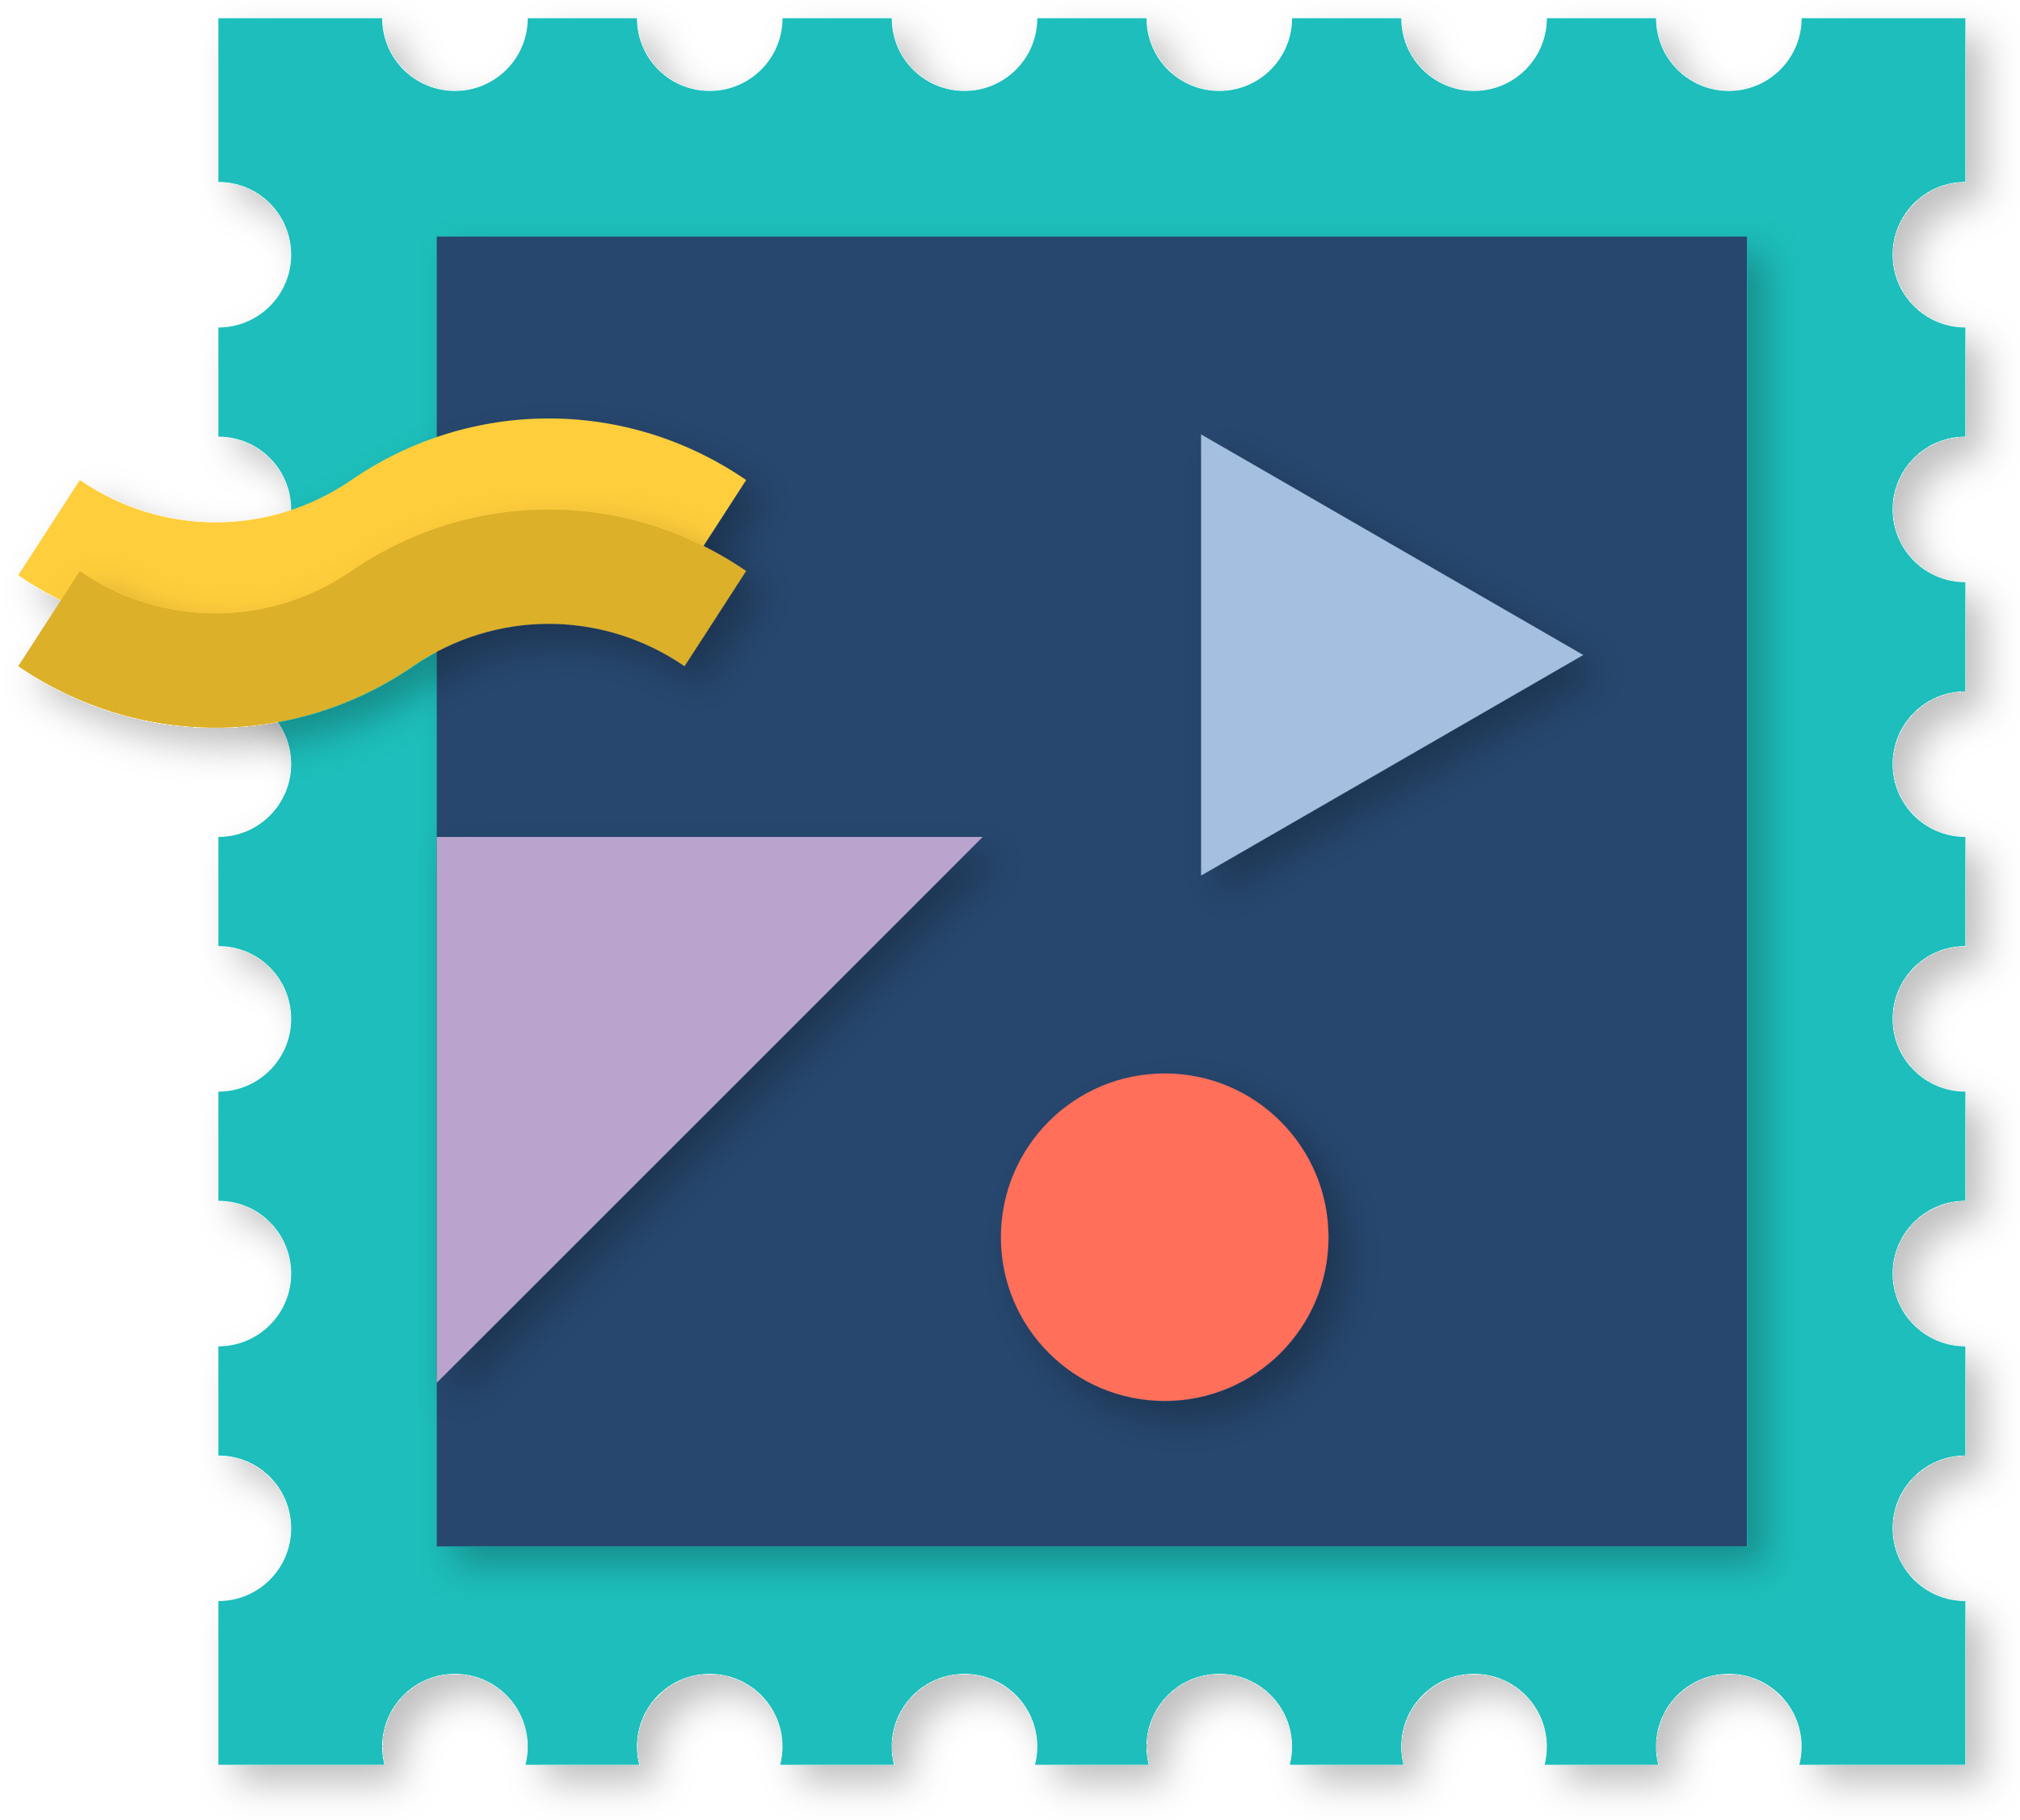
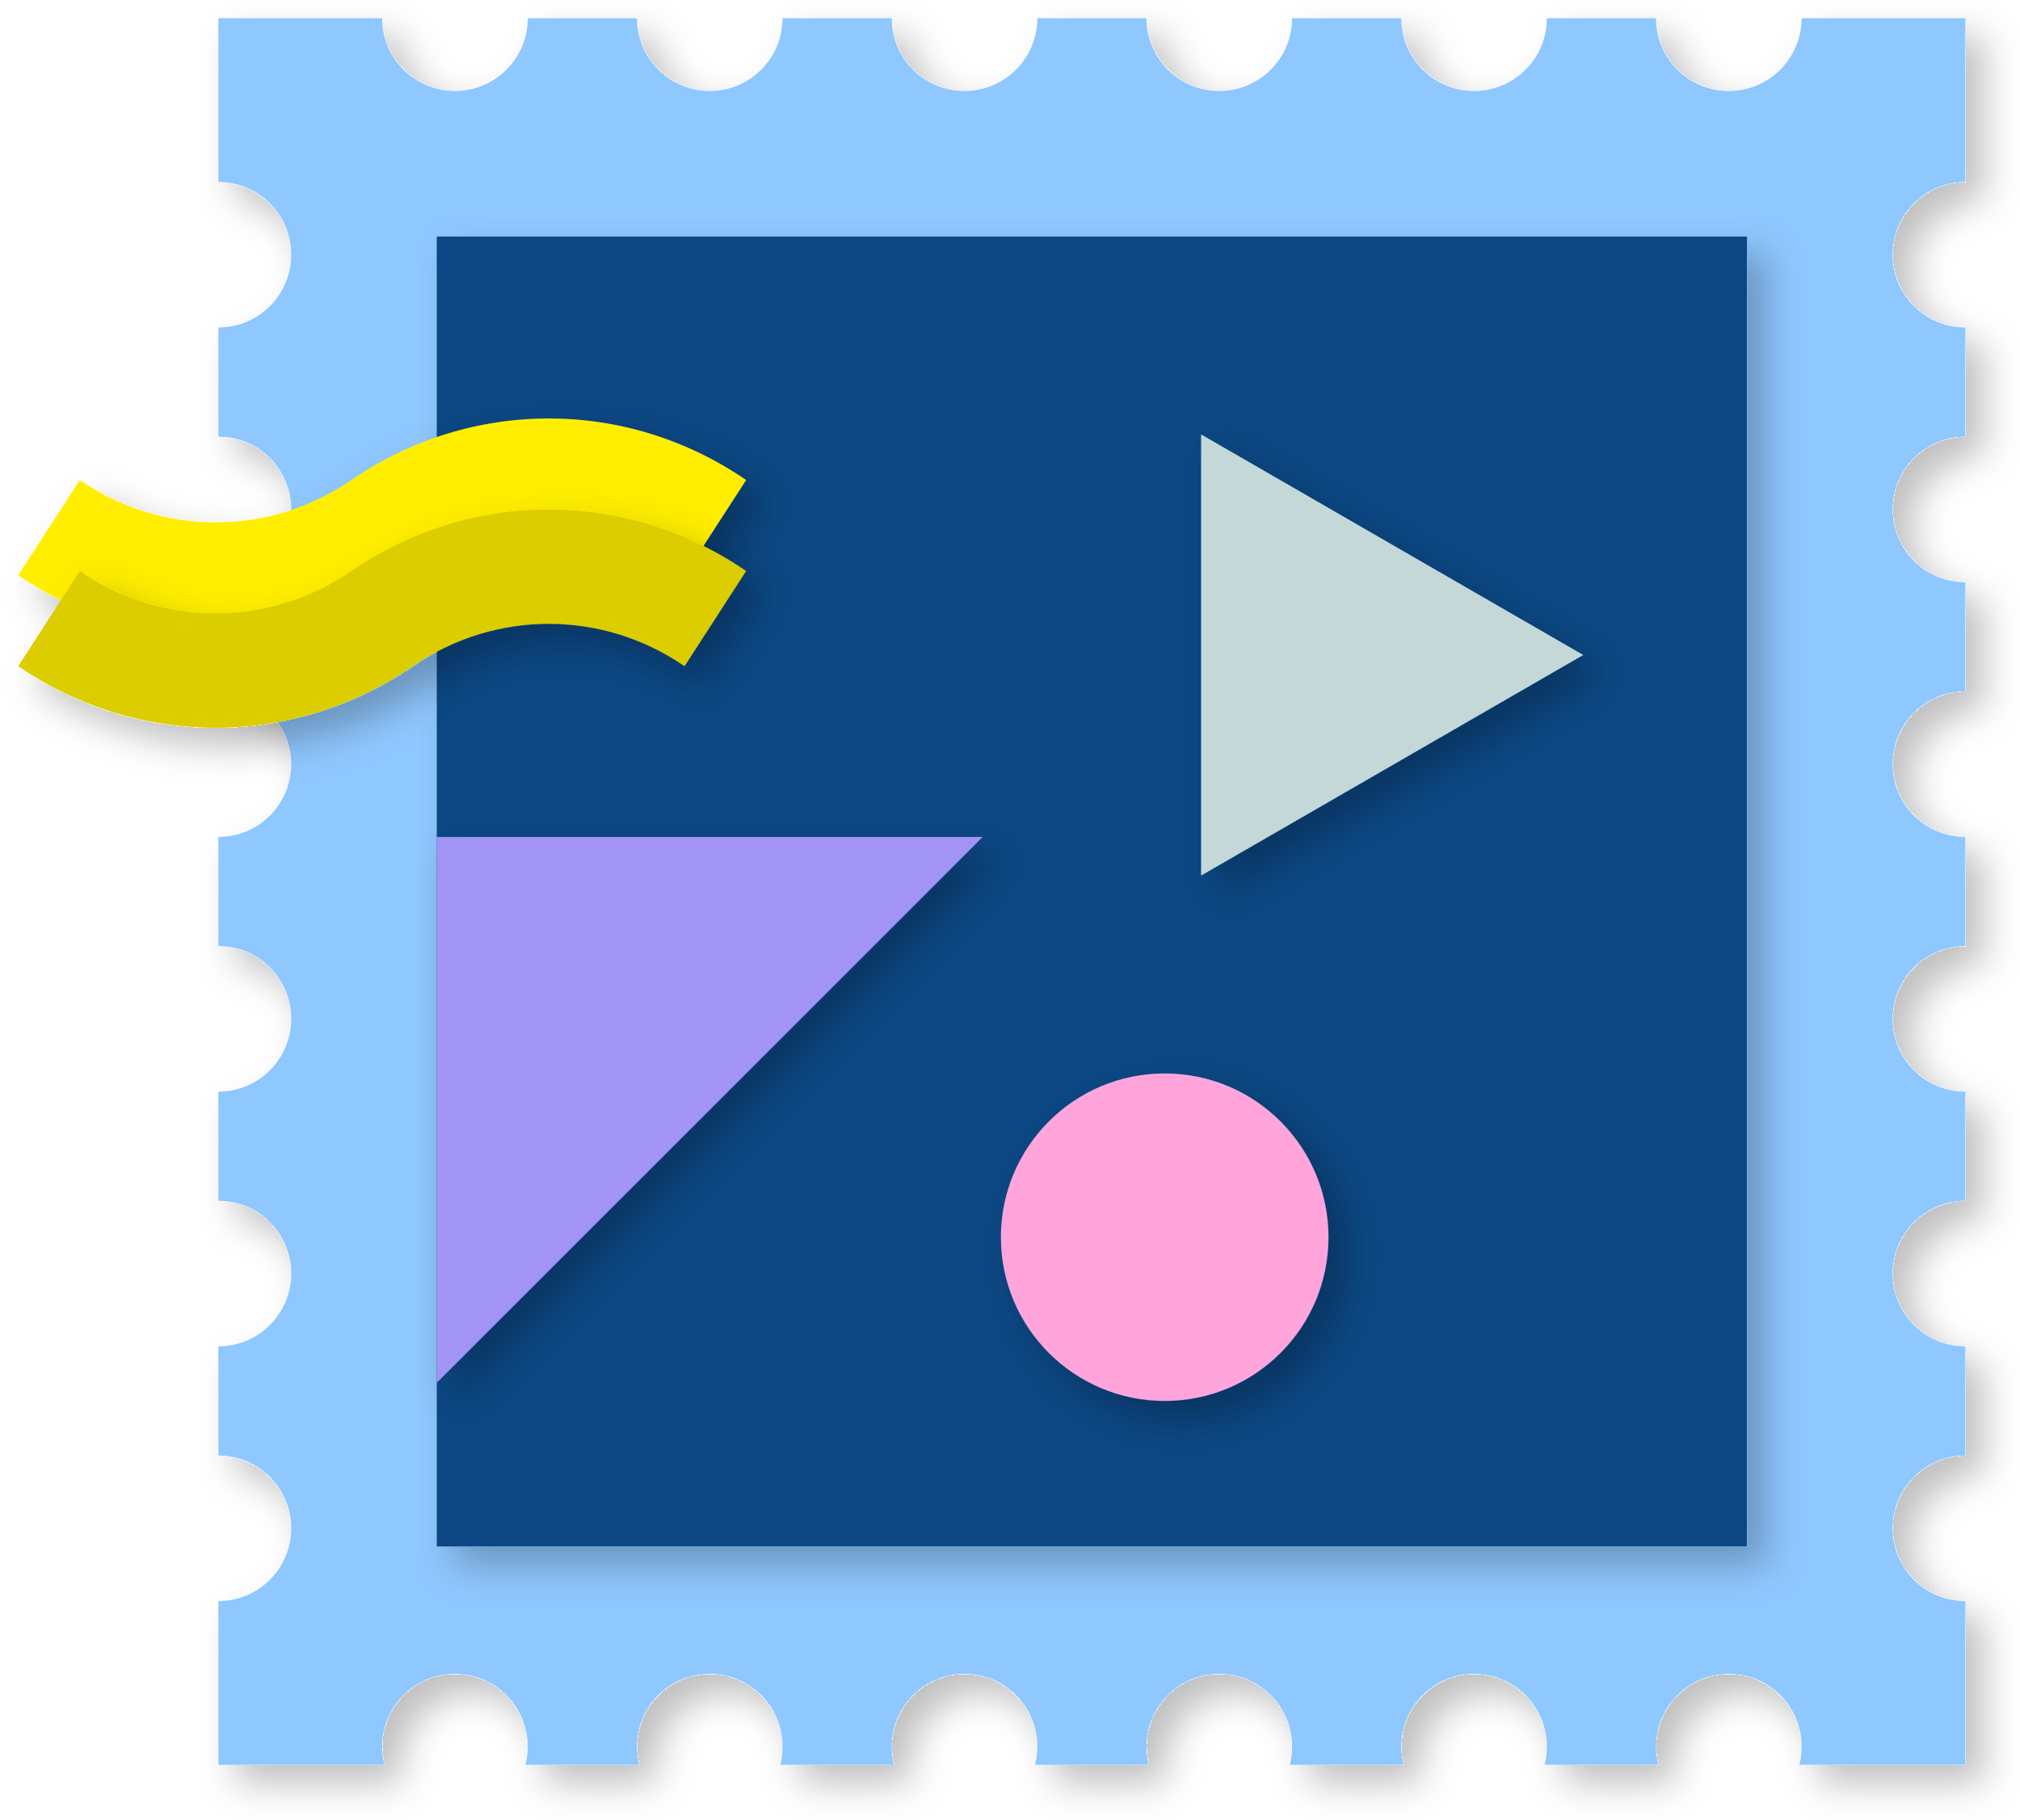
<svg xmlns="http://www.w3.org/2000/svg" width="111" height="100" viewBox="0 0 111 100" fill="none">
  <g filter="url(#filter0_d_6139_27972)">
-     <path d="M21 1C21 3.209 22.791 5 25 5C27.14 5 28.888 3.319 28.995 1.206L29 1H35C35 3.209 36.791 5 39 5C41.14 5 42.888 3.319 42.995 1.206L43 1H49C49 3.209 50.791 5 53 5C55.14 5 56.888 3.319 56.995 1.206L57 1H63C63 3.209 64.791 5 67 5C69.14 5 70.888 3.319 70.995 1.206L71 1H77C77 3.209 78.791 5 81 5C83.14 5 84.888 3.319 84.995 1.206L85 1H91C91 3.209 92.791 5 95 5C97.14 5 98.888 3.319 98.995 1.206L99 1H108V10C105.791 10 104 11.791 104 14C104 16.209 105.791 18 108 18V24C105.791 24 104 25.791 104 28C104 30.209 105.791 32 108 32V38C105.791 38 104 39.791 104 42C104 44.209 105.791 46 108 46V52C105.791 52 104 53.791 104 56C104 58.209 105.791 60 108 60V66C105.791 66 104 67.791 104 70C104 72.209 105.791 74 108 74V80C105.791 80 104 81.791 104 84C104 86.209 105.791 88 108 88V97H98.874C98.956 96.68 99 96.345 99 96C99 93.791 97.209 92 95 92C92.791 92 91 93.791 91 96C91 96.345 91.044 96.68 91.126 97H84.874C84.956 96.68 85 96.345 85 96C85 93.791 83.209 92 81 92C78.791 92 77 93.791 77 96C77 96.345 77.044 96.68 77.126 97H70.874C70.956 96.68 71 96.345 71 96C71 93.791 69.209 92 67 92C64.791 92 63 93.791 63 96C63 96.345 63.044 96.68 63.126 97H56.874C56.956 96.68 57 96.345 57 96C57 93.791 55.209 92 53 92C50.791 92 49 93.791 49 96C49 96.345 49.044 96.68 49.126 97H42.874C42.956 96.68 43 96.345 43 96C43 93.791 41.209 92 39 92C36.791 92 35 93.791 35 96C35 96.345 35.044 96.68 35.126 97H28.874C28.956 96.68 29 96.345 29 96C29 93.791 27.209 92 25 92C22.791 92 21 93.791 21 96C21 96.345 21.044 96.68 21.126 97H12V88C14.209 88 16 86.209 16 84C16 81.791 14.209 80 12 80V74C14.209 74 16 72.209 16 70C16 67.791 14.209 66 12 66V60C14.209 60 16 58.209 16 56C16 53.791 14.209 52 12 52V46C14.209 46 16 44.209 16 42C16 39.791 14.209 38 12 38V32C14.209 32 16 30.209 16 28C16 25.791 14.209 24 12 24V18C14.209 18 16 16.209 16 14C16 11.791 14.209 10 12 10V1H21Z" fill="#1DBEBB" />
+     <path d="M21 1C21 3.209 22.791 5 25 5C27.14 5 28.888 3.319 28.995 1.206L29 1H35C35 3.209 36.791 5 39 5C41.14 5 42.888 3.319 42.995 1.206L43 1H49C49 3.209 50.791 5 53 5C55.14 5 56.888 3.319 56.995 1.206L57 1H63C63 3.209 64.791 5 67 5C69.14 5 70.888 3.319 70.995 1.206L71 1H77C77 3.209 78.791 5 81 5C83.14 5 84.888 3.319 84.995 1.206L85 1H91C91 3.209 92.791 5 95 5C97.14 5 98.888 3.319 98.995 1.206L99 1H108V10C105.791 10 104 11.791 104 14C104 16.209 105.791 18 108 18V24C105.791 24 104 25.791 104 28C104 30.209 105.791 32 108 32V38C105.791 38 104 39.791 104 42C104 44.209 105.791 46 108 46V52C105.791 52 104 53.791 104 56C104 58.209 105.791 60 108 60V66C105.791 66 104 67.791 104 70C104 72.209 105.791 74 108 74V80C105.791 80 104 81.791 104 84C104 86.209 105.791 88 108 88V97H98.874C98.956 96.68 99 96.345 99 96C99 93.791 97.209 92 95 92C92.791 92 91 93.791 91 96C91 96.345 91.044 96.68 91.126 97H84.874C84.956 96.68 85 96.345 85 96C85 93.791 83.209 92 81 92C78.791 92 77 93.791 77 96C77 96.345 77.044 96.68 77.126 97H70.874C70.956 96.68 71 96.345 71 96C71 93.791 69.209 92 67 92C64.791 92 63 93.791 63 96C63 96.345 63.044 96.68 63.126 97H56.874C56.956 96.68 57 96.345 57 96C57 93.791 55.209 92 53 92C50.791 92 49 93.791 49 96C49 96.345 49.044 96.68 49.126 97H42.874C42.956 96.68 43 96.345 43 96C43 93.791 41.209 92 39 92C36.791 92 35 93.791 35 96C35 96.345 35.044 96.68 35.126 97H28.874C28.956 96.68 29 96.345 29 96C29 93.791 27.209 92 25 92C22.791 92 21 93.791 21 96C21 96.345 21.044 96.68 21.126 97H12V88C14.209 88 16 86.209 16 84C16 81.791 14.209 80 12 80V74C14.209 74 16 72.209 16 70C16 67.791 14.209 66 12 66V60C14.209 60 16 58.209 16 56C16 53.791 14.209 52 12 52V46C14.209 46 16 44.209 16 42C16 39.791 14.209 38 12 38V32C14.209 32 16 30.209 16 28C16 25.791 14.209 24 12 24V18C14.209 18 16 16.209 16 14C16 11.791 14.209 10 12 10V1H21Z" fill="#8FC7FF" />
  </g>
  <g filter="url(#filter1_d_6139_27972)">
-     <rect x="24" y="13" width="72" height="72" fill="#27476E" />
+     <rect x="24" y="13" width="72" height="72" fill="#0C4783" />
  </g>
  <g filter="url(#filter2_d_6139_27972)">
-     <path d="M24 76L24 46L54 46L24 76Z" fill="#BAA4CD" />
+     <path d="M24 76L24 46L54 46L24 76Z" fill="#A194F4" />
  </g>
  <g filter="url(#filter3_d_6139_27972)">
-     <path d="M19.308 26.384C25.875 21.872 34.432 21.872 41 26.384L37.615 31.616C33.097 28.512 27.211 28.512 22.692 31.616C16.125 36.128 7.568 36.128 1 31.616L4.385 26.384C8.903 29.488 14.789 29.488 19.308 26.384Z" fill="#FFCE3C" />
+     <path d="M19.308 26.384C25.875 21.872 34.432 21.872 41 26.384L37.615 31.616C33.097 28.512 27.211 28.512 22.692 31.616C16.125 36.128 7.568 36.128 1 31.616L4.385 26.384C8.903 29.488 14.789 29.488 19.308 26.384Z" fill="#FFEE00" />
  </g>
  <g filter="url(#filter4_d_6139_27972)">
-     <path d="M73 68C73 72.971 68.971 77 64 77C59.029 77 55 72.971 55 68C55 63.029 59.029 59 64 59C68.971 59 73 63.029 73 68Z" fill="#FF6F59" />
+     <path d="M73 68C73 72.971 68.971 77 64 77C59.029 77 55 72.971 55 68C55 63.029 59.029 59 64 59C68.971 59 73 63.029 73 68Z" fill="#FFA5DC" />
  </g>
  <g filter="url(#filter5_d_6139_27972)">
-     <path d="M87 36L66 48.124L66 23.876L87 36Z" fill="#A4BFDF" />
+     <path d="M87 36L66 48.124L66 23.876L87 36Z" fill="#C3D8D7" />
  </g>
  <g filter="url(#filter6_d_6139_27972)">
-     <path d="M19.308 31.384C25.875 26.872 34.432 26.872 41 31.384L37.615 36.616C33.097 33.512 27.211 33.512 22.692 36.616C16.125 41.128 7.568 41.128 1 36.616L4.385 31.384C8.903 34.488 14.789 34.488 19.308 31.384Z" fill="#DDB029" />
+     <path d="M19.308 31.384C25.875 26.872 34.432 26.872 41 31.384L37.615 36.616C33.097 33.512 27.211 33.512 22.692 36.616C16.125 41.128 7.568 41.128 1 36.616L4.385 31.384C8.903 34.488 14.789 34.488 19.308 31.384Z" fill="#DBCD00" />
  </g>
  <defs>
    <filter id="filter0_d_6139_27972" x="11" y="0" width="100" height="100" filterUnits="userSpaceOnUse" color-interpolation-filters="sRGB">
      <feFlood flood-opacity="0" result="BackgroundImageFix" />
      <feColorMatrix in="SourceAlpha" type="matrix" values="0 0 0 0 0 0 0 0 0 0 0 0 0 0 0 0 0 0 127 0" result="hardAlpha" />
      <feOffset dx="1" dy="1" />
      <feGaussianBlur stdDeviation="1" />
      <feComposite in2="hardAlpha" operator="out" />
      <feColorMatrix type="matrix" values="0 0 0 0 0 0 0 0 0 0 0 0 0 0 0 0 0 0 0.25 0" />
      <feBlend mode="normal" in2="BackgroundImageFix" result="effect1_dropShadow_6139_27972" />
      <feBlend mode="normal" in="SourceGraphic" in2="effect1_dropShadow_6139_27972" result="shape" />
    </filter>
    <filter id="filter1_d_6139_27972" x="23" y="12" width="76" height="76" filterUnits="userSpaceOnUse" color-interpolation-filters="sRGB">
      <feFlood flood-opacity="0" result="BackgroundImageFix" />
      <feColorMatrix in="SourceAlpha" type="matrix" values="0 0 0 0 0 0 0 0 0 0 0 0 0 0 0 0 0 0 127 0" result="hardAlpha" />
      <feOffset dx="1" dy="1" />
      <feGaussianBlur stdDeviation="1" />
      <feComposite in2="hardAlpha" operator="out" />
      <feColorMatrix type="matrix" values="0 0 0 0 0 0 0 0 0 0 0 0 0 0 0 0 0 0 0.25 0" />
      <feBlend mode="normal" in2="BackgroundImageFix" result="effect1_dropShadow_6139_27972" />
      <feBlend mode="normal" in="SourceGraphic" in2="effect1_dropShadow_6139_27972" result="shape" />
    </filter>
    <filter id="filter2_d_6139_27972" x="23" y="45" width="34" height="34" filterUnits="userSpaceOnUse" color-interpolation-filters="sRGB">
      <feFlood flood-opacity="0" result="BackgroundImageFix" />
      <feColorMatrix in="SourceAlpha" type="matrix" values="0 0 0 0 0 0 0 0 0 0 0 0 0 0 0 0 0 0 127 0" result="hardAlpha" />
      <feOffset dx="1" dy="1" />
      <feGaussianBlur stdDeviation="1" />
      <feComposite in2="hardAlpha" operator="out" />
      <feColorMatrix type="matrix" values="0 0 0 0 0 0 0 0 0 0 0 0 0 0 0 0 0 0 0.25 0" />
      <feBlend mode="normal" in2="BackgroundImageFix" result="effect1_dropShadow_6139_27972" />
      <feBlend mode="normal" in="SourceGraphic" in2="effect1_dropShadow_6139_27972" result="shape" />
    </filter>
    <filter id="filter3_d_6139_27972" x="0" y="22" width="44" height="16" filterUnits="userSpaceOnUse" color-interpolation-filters="sRGB">
      <feFlood flood-opacity="0" result="BackgroundImageFix" />
      <feColorMatrix in="SourceAlpha" type="matrix" values="0 0 0 0 0 0 0 0 0 0 0 0 0 0 0 0 0 0 127 0" result="hardAlpha" />
      <feOffset dx="1" dy="1" />
      <feGaussianBlur stdDeviation="1" />
      <feComposite in2="hardAlpha" operator="out" />
      <feColorMatrix type="matrix" values="0 0 0 0 0 0 0 0 0 0 0 0 0 0 0 0 0 0 0.25 0" />
      <feBlend mode="normal" in2="BackgroundImageFix" result="effect1_dropShadow_6139_27972" />
      <feBlend mode="normal" in="SourceGraphic" in2="effect1_dropShadow_6139_27972" result="shape" />
    </filter>
    <filter id="filter4_d_6139_27972" x="54" y="58" width="22" height="22" filterUnits="userSpaceOnUse" color-interpolation-filters="sRGB">
      <feFlood flood-opacity="0" result="BackgroundImageFix" />
      <feColorMatrix in="SourceAlpha" type="matrix" values="0 0 0 0 0 0 0 0 0 0 0 0 0 0 0 0 0 0 127 0" result="hardAlpha" />
      <feOffset dx="1" dy="1" />
      <feGaussianBlur stdDeviation="1" />
      <feComposite in2="hardAlpha" operator="out" />
      <feColorMatrix type="matrix" values="0 0 0 0 0 0 0 0 0 0 0 0 0 0 0 0 0 0 0.25 0" />
      <feBlend mode="normal" in2="BackgroundImageFix" result="effect1_dropShadow_6139_27972" />
      <feBlend mode="normal" in="SourceGraphic" in2="effect1_dropShadow_6139_27972" result="shape" />
    </filter>
    <filter id="filter5_d_6139_27972" x="65" y="22.876" width="25" height="28.248" filterUnits="userSpaceOnUse" color-interpolation-filters="sRGB">
      <feFlood flood-opacity="0" result="BackgroundImageFix" />
      <feColorMatrix in="SourceAlpha" type="matrix" values="0 0 0 0 0 0 0 0 0 0 0 0 0 0 0 0 0 0 127 0" result="hardAlpha" />
      <feOffset dx="1" dy="1" />
      <feGaussianBlur stdDeviation="1" />
      <feComposite in2="hardAlpha" operator="out" />
      <feColorMatrix type="matrix" values="0 0 0 0 0 0 0 0 0 0 0 0 0 0 0 0 0 0 0.25 0" />
      <feBlend mode="normal" in2="BackgroundImageFix" result="effect1_dropShadow_6139_27972" />
      <feBlend mode="normal" in="SourceGraphic" in2="effect1_dropShadow_6139_27972" result="shape" />
    </filter>
    <filter id="filter6_d_6139_27972" x="0" y="27" width="44" height="16" filterUnits="userSpaceOnUse" color-interpolation-filters="sRGB">
      <feFlood flood-opacity="0" result="BackgroundImageFix" />
      <feColorMatrix in="SourceAlpha" type="matrix" values="0 0 0 0 0 0 0 0 0 0 0 0 0 0 0 0 0 0 127 0" result="hardAlpha" />
      <feOffset dx="1" dy="1" />
      <feGaussianBlur stdDeviation="1" />
      <feComposite in2="hardAlpha" operator="out" />
      <feColorMatrix type="matrix" values="0 0 0 0 0 0 0 0 0 0 0 0 0 0 0 0 0 0 0.25 0" />
      <feBlend mode="normal" in2="BackgroundImageFix" result="effect1_dropShadow_6139_27972" />
      <feBlend mode="normal" in="SourceGraphic" in2="effect1_dropShadow_6139_27972" result="shape" />
    </filter>
  </defs>
</svg>
